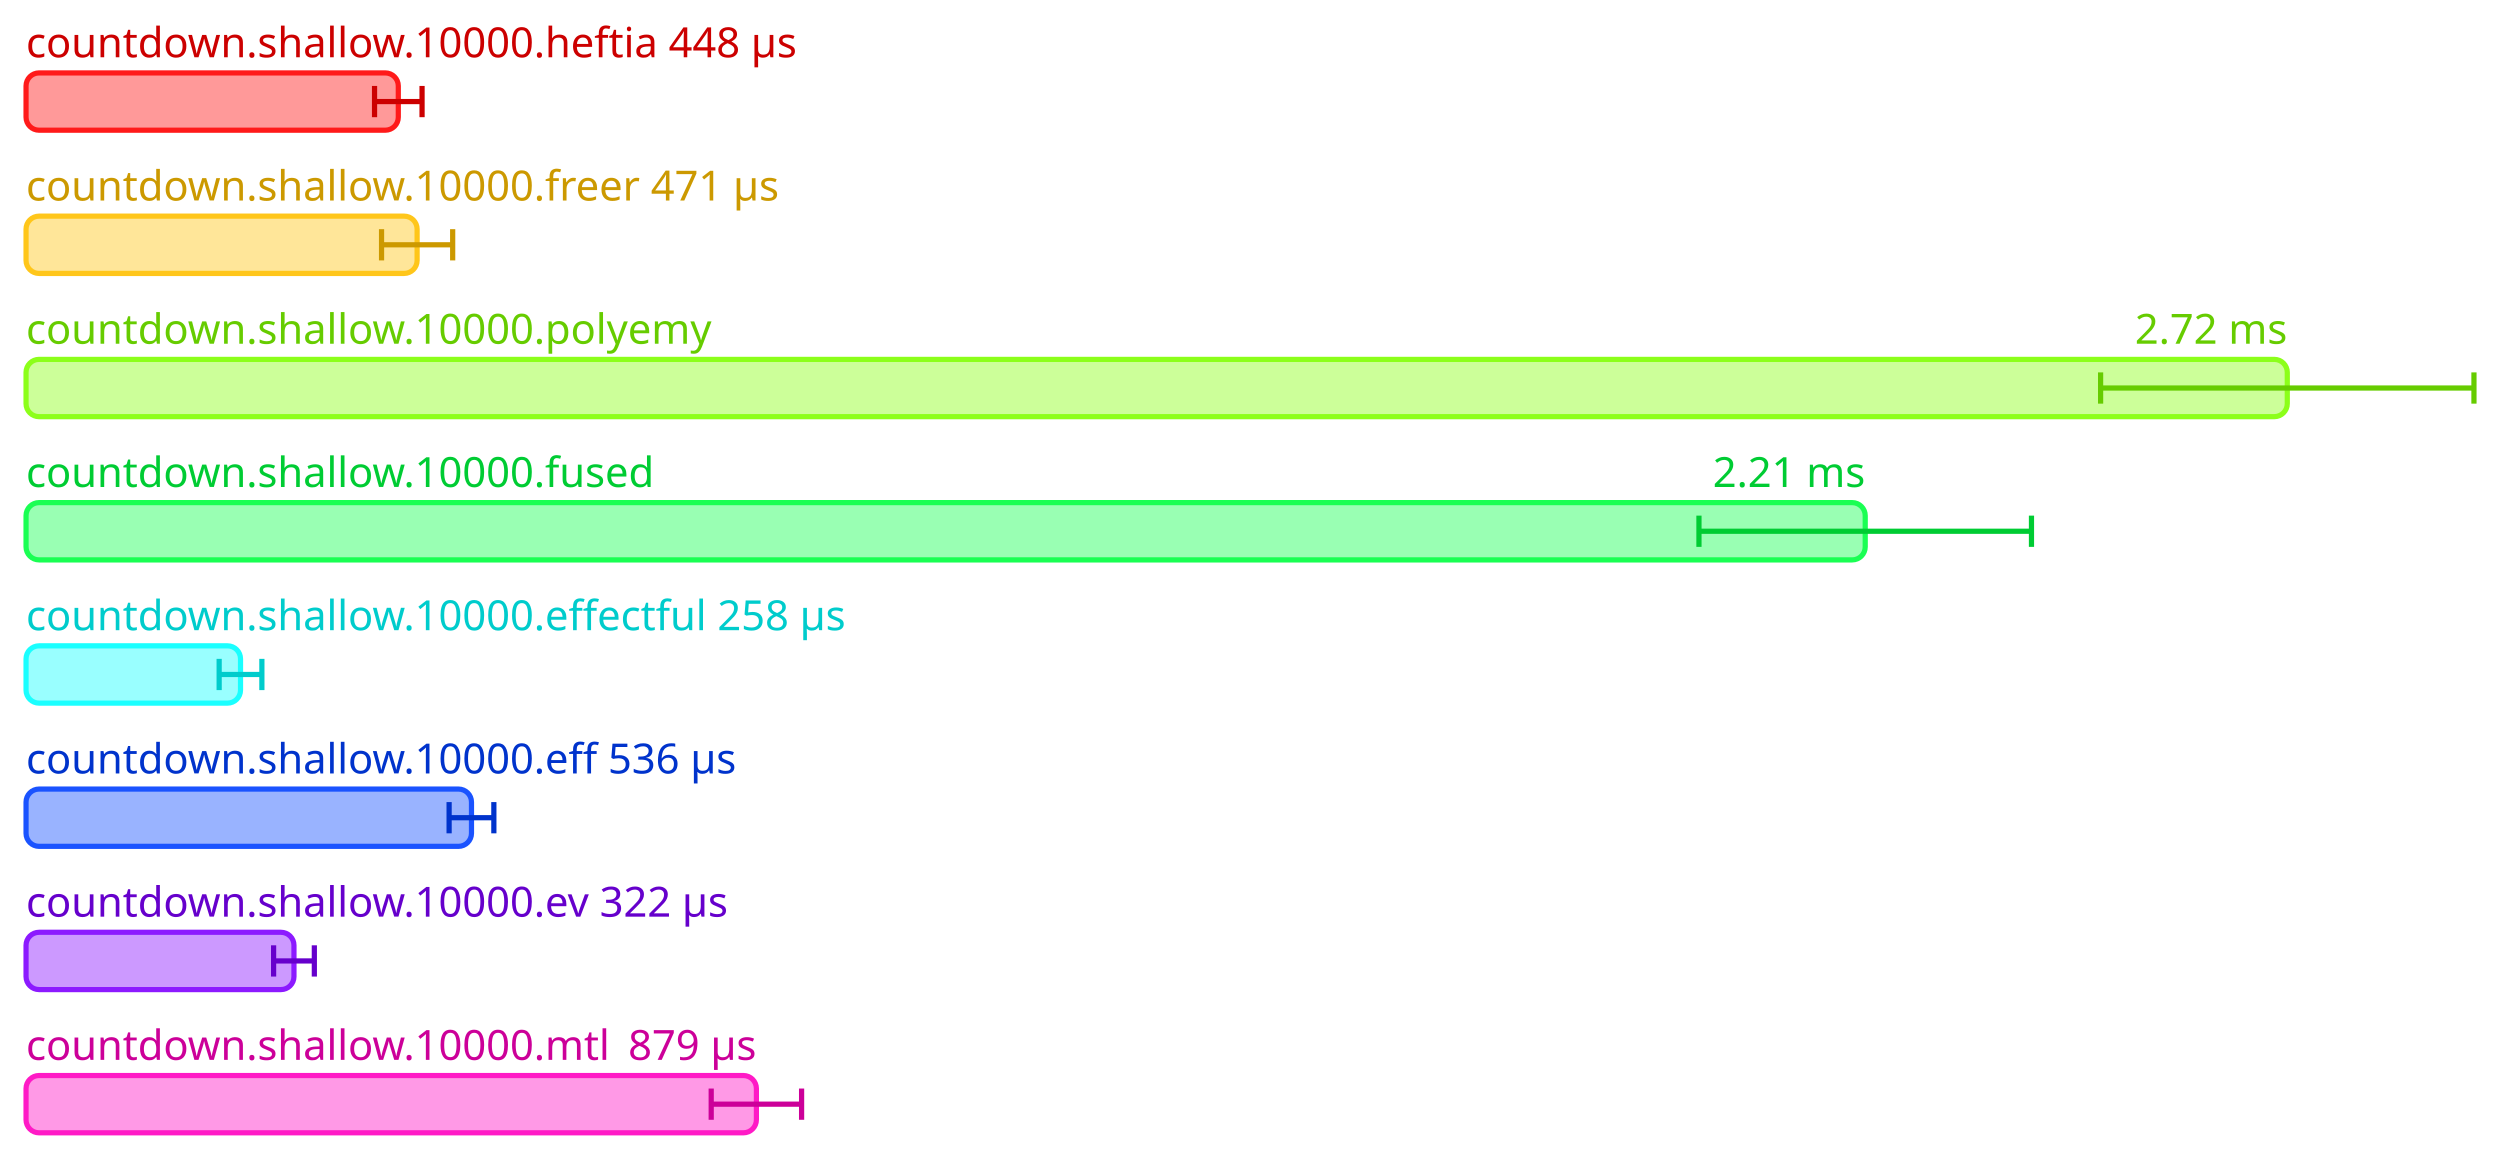
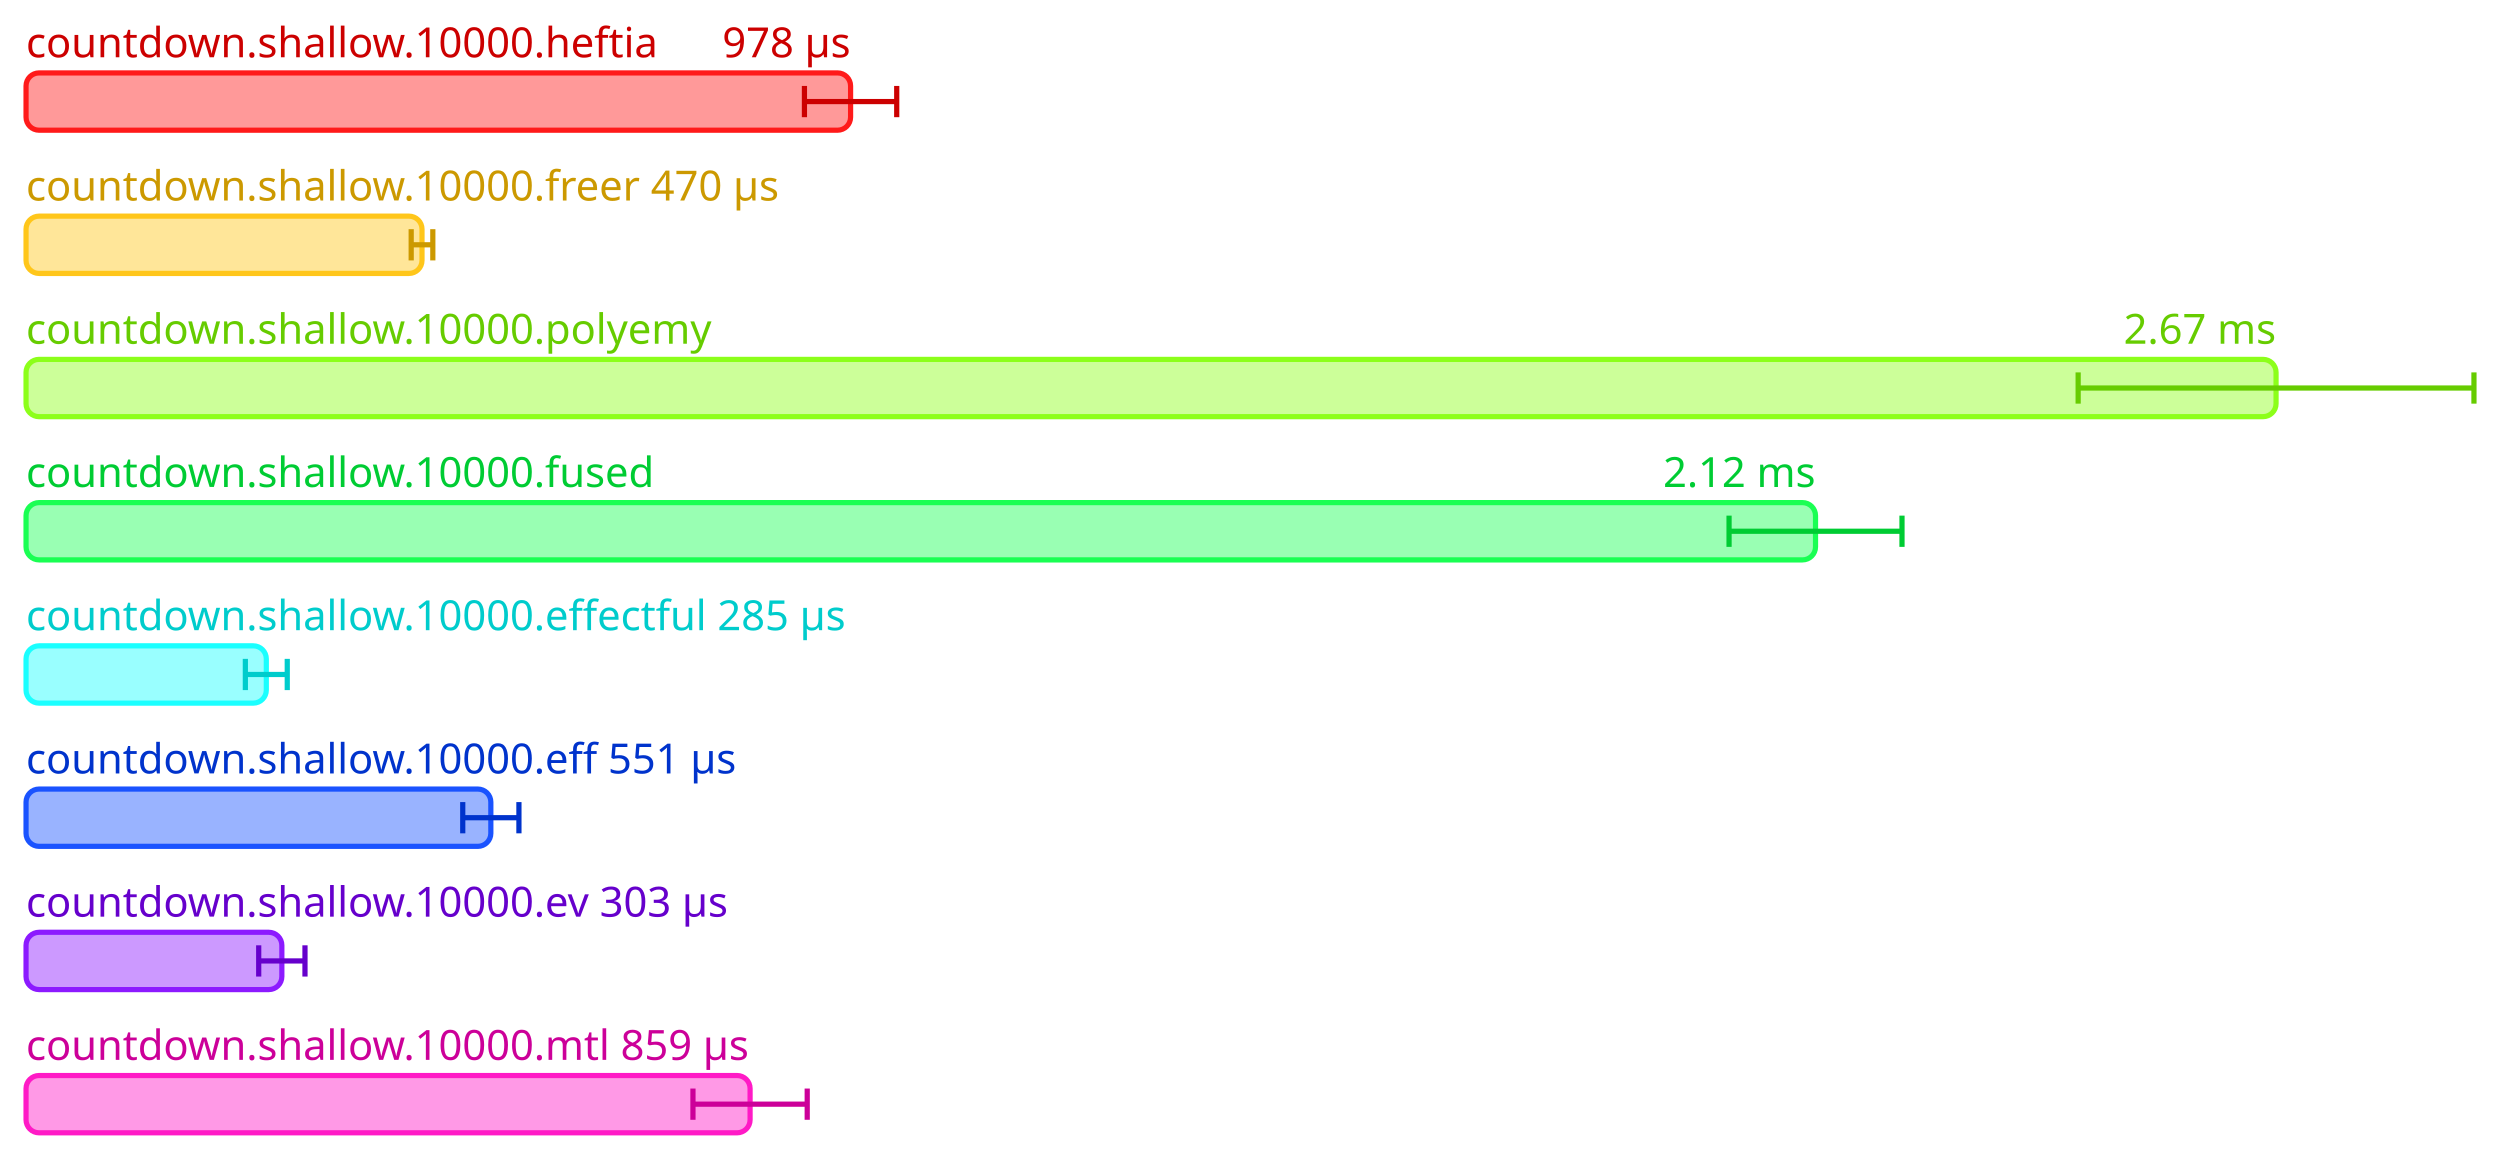
<svg xmlns="http://www.w3.org/2000/svg" height="447" width="960.0" font-size="16" font-family="sans-serif" stroke-width="2">
  <g transform="translate(10.0 0)">
-     <text fill="hsl(0, 100%, 40%)" y="22">countdown.shallow.10000.heftia 448  μs</text>
+     <g fill="hsl(0, 100%, 40%)">
+       <text y="22">countdown.shallow.10000.heftia</text>
+       <text y="22" x="316.622" text-anchor="end">978  μs</text>
+     </g>
    <g>
-       <rect y="28" rx="5" height="22" width="142.946" fill="hsl(0, 100%, 80%)" stroke="hsl(0, 100%, 55%)" />
+       <rect y="28" rx="5" height="22" width="316.622" fill="hsl(0, 100%, 80%)" stroke="hsl(0, 100%, 55%)" />
      <g stroke="hsl(0, 100%, 40%)">
-         <line x1="133.823" x2="152.068" y1="39" y2="39" />
-         <line x1="133.823" x2="133.823" y1="33" y2="45" />
-         <line x1="152.068" x2="152.068" y1="33" y2="45" />
+         <line x1="298.903" x2="334.341" y1="39" y2="39" />
+         <line x1="298.903" x2="298.903" y1="33" y2="45" />
+         <line x1="334.341" x2="334.341" y1="33" y2="45" />
      </g>
    </g>
-     <text fill="hsl(45, 100%, 40%)" y="77">countdown.shallow.10000.freer 471  μs</text>
+     <text fill="hsl(45, 100%, 40%)" y="77">countdown.shallow.10000.freer 470  μs</text>
    <g>
-       <rect y="83" rx="5" height="22" width="150.17" fill="hsl(45, 100%, 80%)" stroke="hsl(45, 100%, 55%)" />
+       <rect y="83" rx="5" height="22" width="152.049" fill="hsl(45, 100%, 80%)" stroke="hsl(45, 100%, 55%)" />
      <g stroke="hsl(45, 100%, 40%)">
-         <line x1="136.513" x2="163.828" y1="94" y2="94" />
-         <line x1="136.513" x2="136.513" y1="88" y2="100" />
-         <line x1="163.828" x2="163.828" y1="88" y2="100" />
+         <line x1="147.896" x2="156.202" y1="94" y2="94" />
+         <line x1="147.896" x2="147.896" y1="88" y2="100" />
+         <line x1="156.202" x2="156.202" y1="88" y2="100" />
      </g>
    </g>
    <g fill="hsl(90, 100%, 40%)">
      <text y="132">countdown.shallow.10000.polyemy</text>
-       <text y="132" x="868.317" text-anchor="end">2.72 ms</text>
+       <text y="132" x="864.005" text-anchor="end">2.67 ms</text>
    </g>
    <g>
-       <rect y="138" rx="5" height="22" width="868.317" fill="hsl(90, 100%, 80%)" stroke="hsl(90, 100%, 55%)" />
+       <rect y="138" rx="5" height="22" width="864.005" fill="hsl(90, 100%, 80%)" stroke="hsl(90, 100%, 55%)" />
      <g stroke="hsl(90, 100%, 40%)">
-         <line x1="796.633" x2="940.0" y1="149" y2="149" />
-         <line x1="796.633" x2="796.633" y1="143" y2="155" />
+         <line x1="788.01" x2="940.0" y1="149" y2="149" />
+         <line x1="788.01" x2="788.01" y1="143" y2="155" />
        <line x1="940.0" x2="940.0" y1="143" y2="155" />
      </g>
    </g>
    <g fill="hsl(135, 100%, 40%)">
      <text y="187">countdown.shallow.10000.fused</text>
-       <text y="187" x="706.243" text-anchor="end">2.21 ms</text>
+       <text y="187" x="687.16" text-anchor="end">2.12 ms</text>
    </g>
    <g>
-       <rect y="193" rx="5" height="22" width="706.243" fill="hsl(135, 100%, 80%)" stroke="hsl(135, 100%, 55%)" />
+       <rect y="193" rx="5" height="22" width="687.16" fill="hsl(135, 100%, 80%)" stroke="hsl(135, 100%, 55%)" />
      <g stroke="hsl(135, 100%, 40%)">
-         <line x1="642.4" x2="770.086" y1="204" y2="204" />
-         <line x1="642.4" x2="642.4" y1="198" y2="210" />
-         <line x1="770.086" x2="770.086" y1="198" y2="210" />
+         <line x1="653.956" x2="720.365" y1="204" y2="204" />
+         <line x1="653.956" x2="653.956" y1="198" y2="210" />
+         <line x1="720.365" x2="720.365" y1="198" y2="210" />
      </g>
    </g>
-     <text fill="hsl(180, 100%, 40%)" y="242">countdown.shallow.10000.effectful 258  μs</text>
+     <text fill="hsl(180, 100%, 40%)" y="242">countdown.shallow.10000.effectful 285  μs</text>
    <g>
-       <rect y="248" rx="5" height="22" width="82.358" fill="hsl(180, 100%, 80%)" stroke="hsl(180, 100%, 55%)" />
+       <rect y="248" rx="5" height="22" width="92.261" fill="hsl(180, 100%, 80%)" stroke="hsl(180, 100%, 55%)" />
      <g stroke="hsl(180, 100%, 40%)">
-         <line x1="74.155" x2="90.56" y1="259" y2="259" />
-         <line x1="74.155" x2="74.155" y1="253" y2="265" />
-         <line x1="90.56" x2="90.56" y1="253" y2="265" />
+         <line x1="84.215" x2="100.307" y1="259" y2="259" />
+         <line x1="84.215" x2="84.215" y1="253" y2="265" />
+         <line x1="100.307" x2="100.307" y1="253" y2="265" />
      </g>
    </g>
-     <text fill="hsl(225, 100%, 40%)" y="297">countdown.shallow.10000.eff 536  μs</text>
+     <text fill="hsl(225, 100%, 40%)" y="297">countdown.shallow.10000.eff 551  μs</text>
    <g>
-       <rect y="303" rx="5" height="22" width="171.048" fill="hsl(225, 100%, 80%)" stroke="hsl(225, 100%, 55%)" />
+       <rect y="303" rx="5" height="22" width="178.481" fill="hsl(225, 100%, 80%)" stroke="hsl(225, 100%, 55%)" />
      <g stroke="hsl(225, 100%, 40%)">
-         <line x1="162.457" x2="179.639" y1="314" y2="314" />
-         <line x1="162.457" x2="162.457" y1="308" y2="320" />
-         <line x1="179.639" x2="179.639" y1="308" y2="320" />
+         <line x1="167.695" x2="189.268" y1="314" y2="314" />
+         <line x1="167.695" x2="167.695" y1="308" y2="320" />
+         <line x1="189.268" x2="189.268" y1="308" y2="320" />
      </g>
    </g>
-     <text fill="hsl(270, 100%, 40%)" y="352">countdown.shallow.10000.ev 322  μs</text>
+     <text fill="hsl(270, 100%, 40%)" y="352">countdown.shallow.10000.ev 303  μs</text>
    <g>
-       <rect y="358" rx="5" height="22" width="102.883" fill="hsl(270, 100%, 80%)" stroke="hsl(270, 100%, 55%)" />
+       <rect y="358" rx="5" height="22" width="98.228" fill="hsl(270, 100%, 80%)" stroke="hsl(270, 100%, 55%)" />
      <g stroke="hsl(270, 100%, 40%)">
-         <line x1="95.061" x2="110.706" y1="369" y2="369" />
-         <line x1="95.061" x2="95.061" y1="363" y2="375" />
-         <line x1="110.706" x2="110.706" y1="363" y2="375" />
+         <line x1="89.344" x2="107.112" y1="369" y2="369" />
+         <line x1="89.344" x2="89.344" y1="363" y2="375" />
+         <line x1="107.112" x2="107.112" y1="363" y2="375" />
      </g>
    </g>
-     <g fill="hsl(315, 100%, 40%)">
-       <text y="407">countdown.shallow.10000.mtl</text>
-       <text y="407" x="280.455" text-anchor="end">879  μs</text>
-     </g>
+     <text fill="hsl(315, 100%, 40%)" y="407">countdown.shallow.10000.mtl 859  μs</text>
    <g>
-       <rect y="413" rx="5" height="22" width="280.455" fill="hsl(315, 100%, 80%)" stroke="hsl(315, 100%, 55%)" />
+       <rect y="413" rx="5" height="22" width="278.033" fill="hsl(315, 100%, 80%)" stroke="hsl(315, 100%, 55%)" />
      <g stroke="hsl(315, 100%, 40%)">
-         <line x1="263.102" x2="297.809" y1="424" y2="424" />
-         <line x1="263.102" x2="263.102" y1="418" y2="430" />
-         <line x1="297.809" x2="297.809" y1="418" y2="430" />
+         <line x1="256.095" x2="299.971" y1="424" y2="424" />
+         <line x1="256.095" x2="256.095" y1="418" y2="430" />
+         <line x1="299.971" x2="299.971" y1="418" y2="430" />
      </g>
    </g>
  </g>
</svg>
